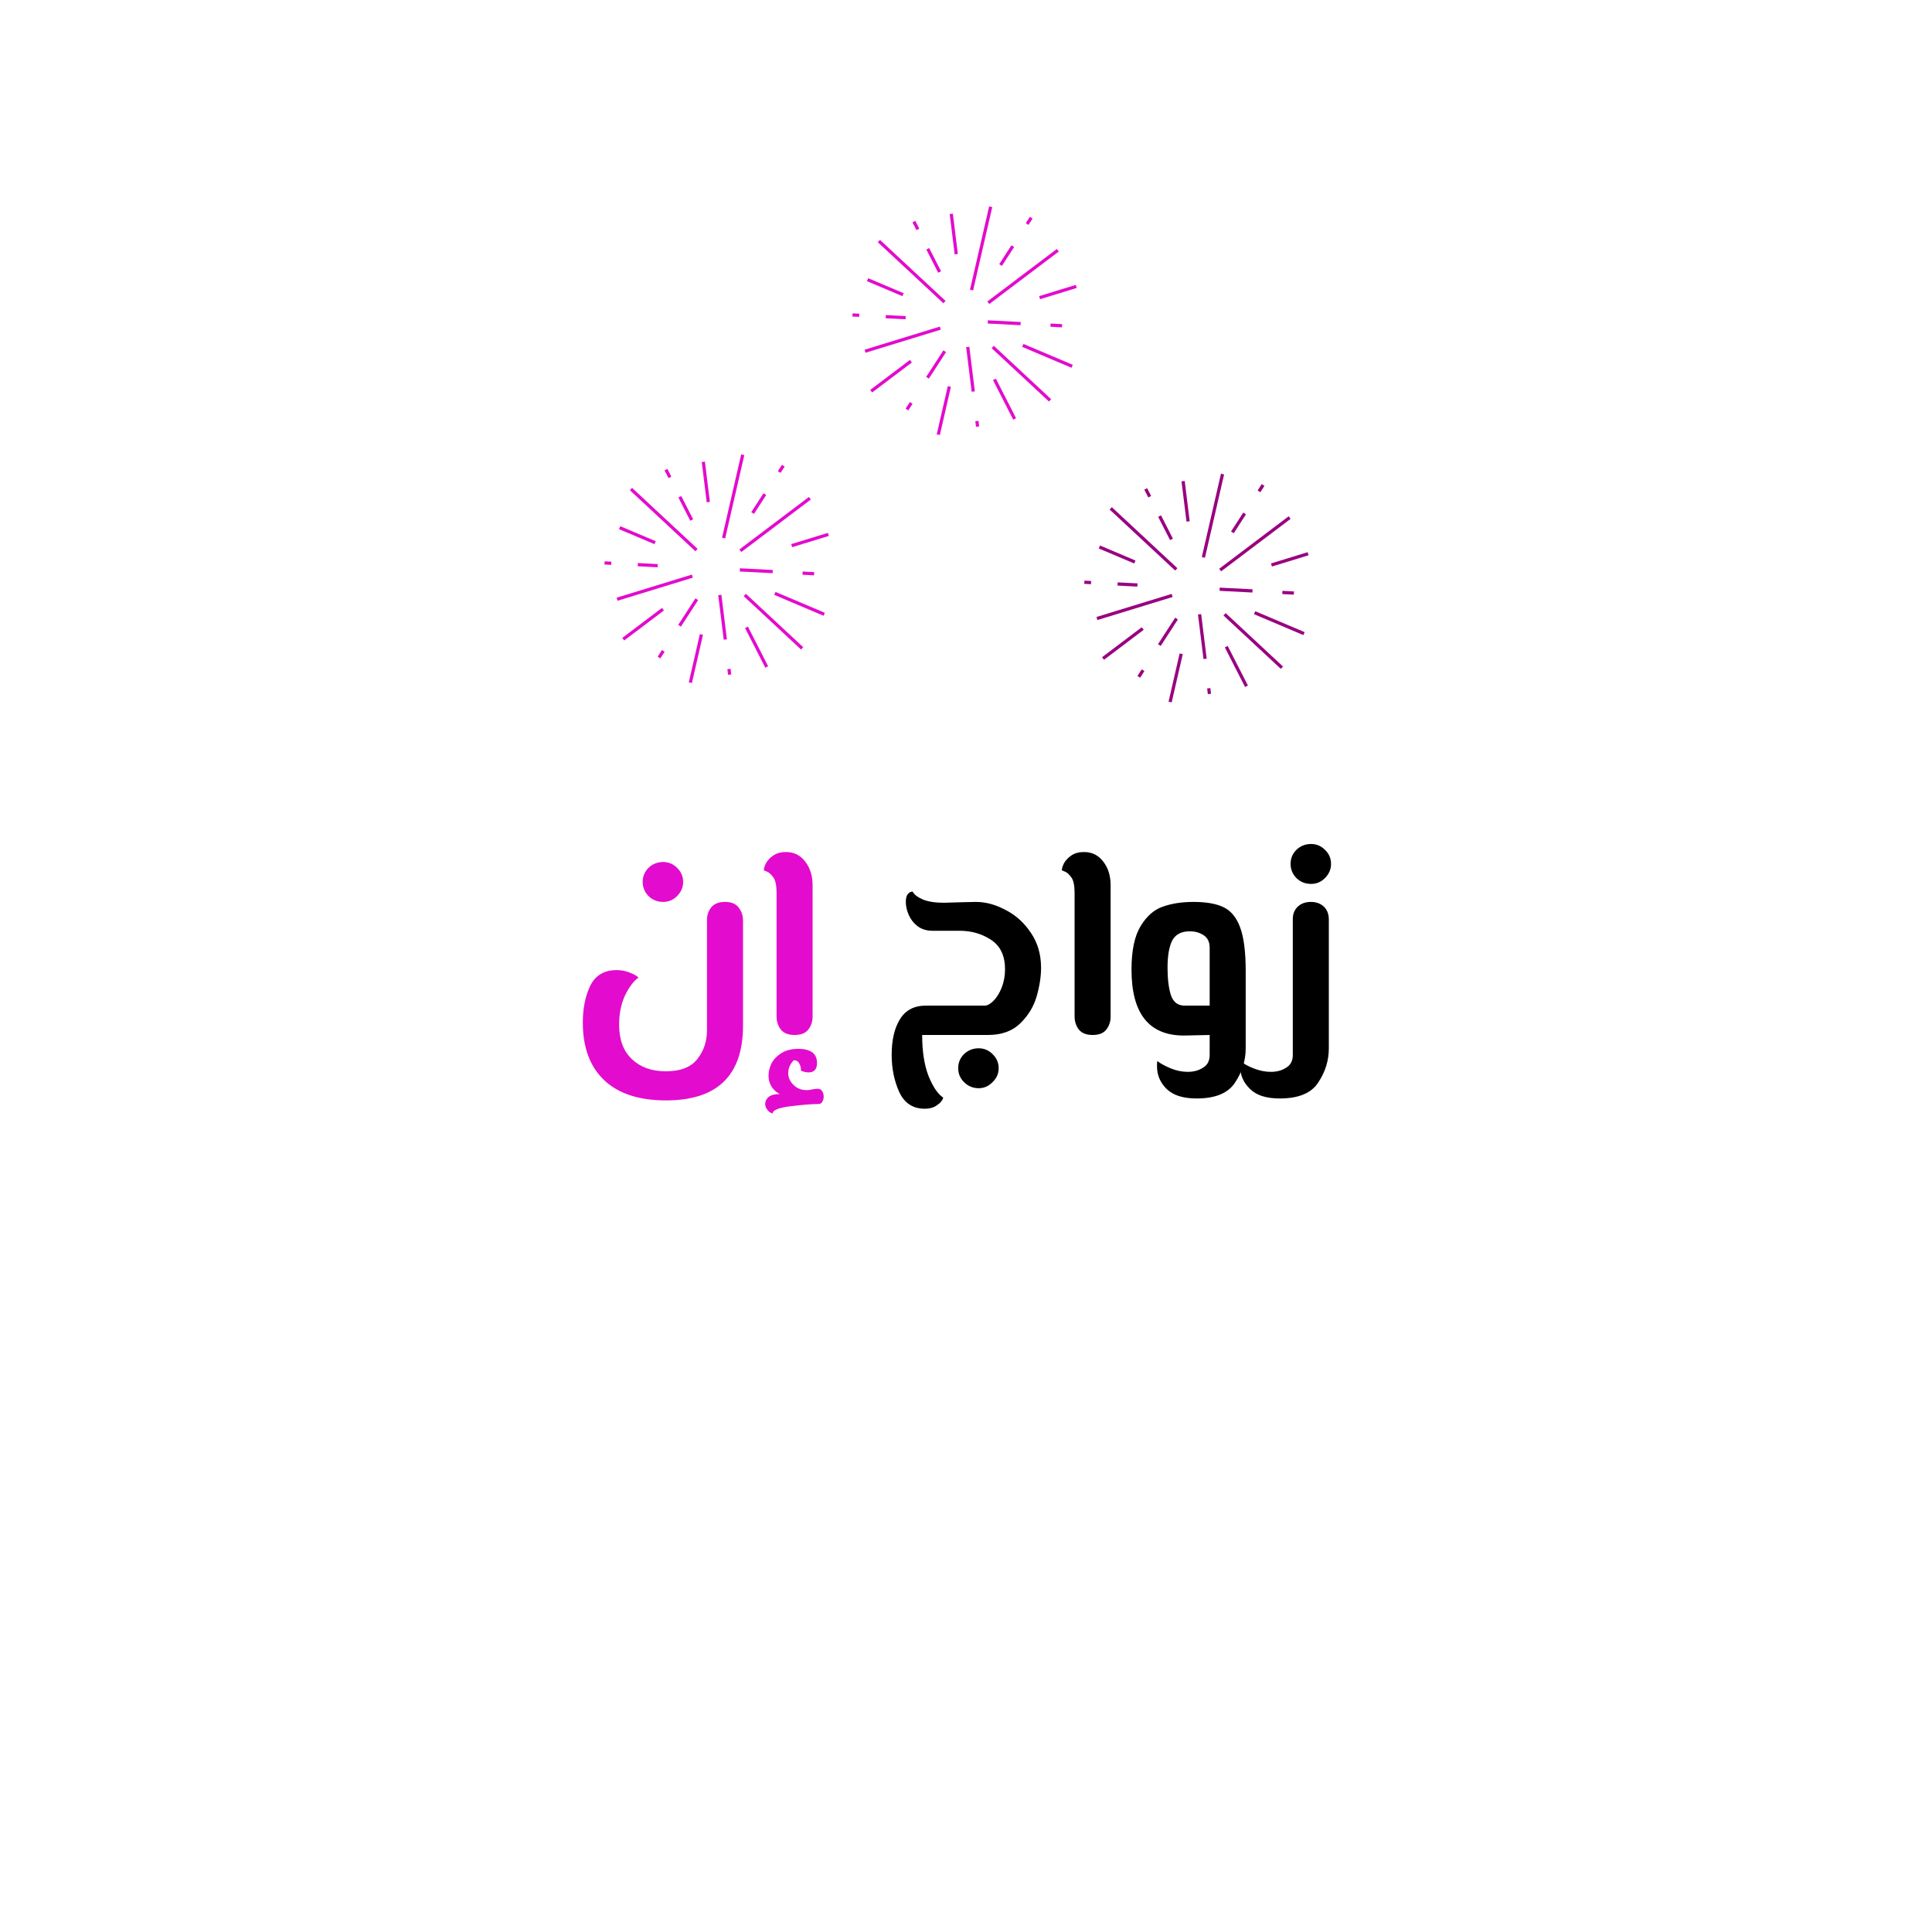
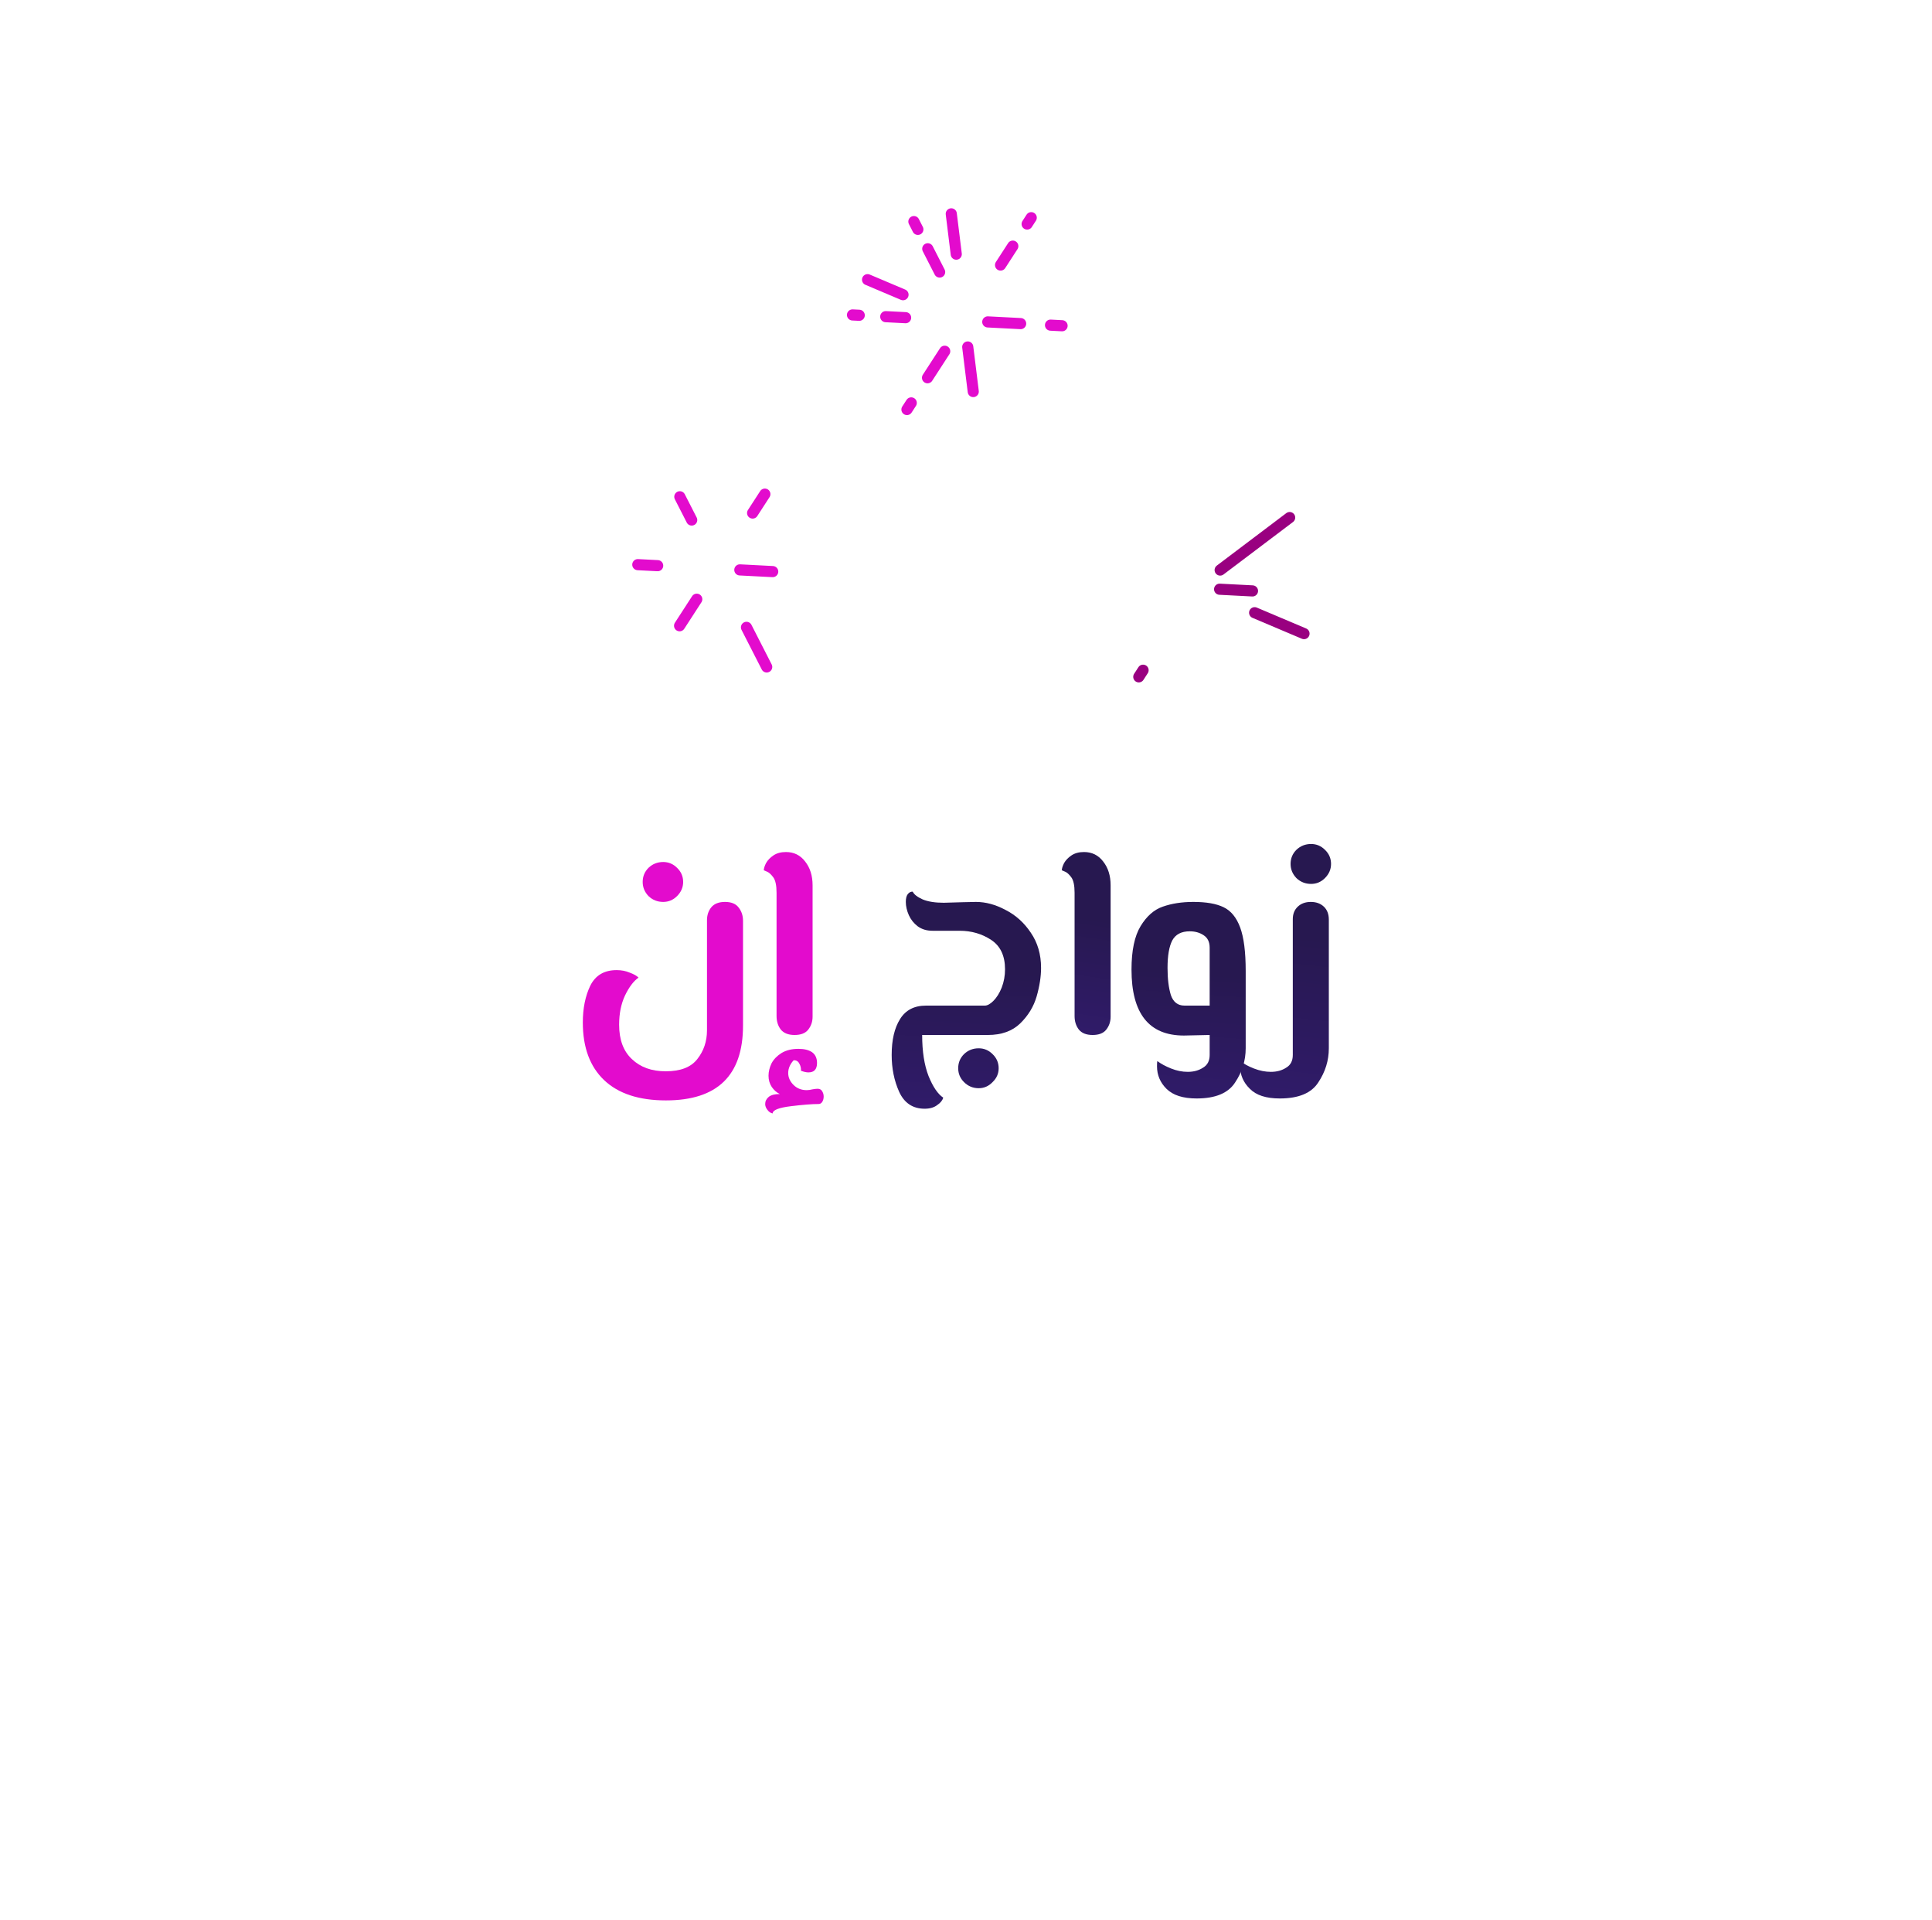
<svg xmlns="http://www.w3.org/2000/svg" width="600" height="596" viewBox="0 0 600 596" fill="none">
-   <path d="M397.445 341.074C393.199 341.074 390.1 340.07 388.149 338.062C386.141 336.111 385.137 333.787 385.137 331.09C385.137 330.344 385.165 329.799 385.223 329.454C386.256 330.315 387.662 331.09 389.44 331.778C391.219 332.467 392.969 332.811 394.691 332.811C396.527 332.811 398.105 332.381 399.425 331.52C400.802 330.717 401.491 329.397 401.491 327.561V285.385C401.491 283.778 402.007 282.487 403.04 281.511C404.073 280.536 405.421 280.048 407.086 280.048C408.75 280.048 410.098 280.536 411.131 281.511C412.164 282.487 412.68 283.835 412.68 285.557V325.495C412.68 329.282 411.59 332.811 409.41 336.082C407.286 339.41 403.298 341.074 397.445 341.074ZM407.172 274.453C405.393 274.453 403.872 273.851 402.61 272.646C401.405 271.383 400.802 269.92 400.802 268.256C400.802 266.534 401.405 265.071 402.61 263.866C403.872 262.661 405.393 262.059 407.172 262.059C408.836 262.059 410.27 262.661 411.475 263.866C412.738 265.071 413.369 266.534 413.369 268.256C413.369 269.92 412.738 271.383 411.475 272.646C410.27 273.851 408.836 274.453 407.172 274.453Z" fill="url(#paint0_linear_7107_4880)" />
-   <path d="M370.594 280.047C374.611 280.047 377.738 280.592 379.976 281.682C382.271 282.773 383.993 284.867 385.14 287.966C386.288 291.064 386.862 295.569 386.862 301.479V325.494C386.862 329.281 385.772 332.81 383.591 336.081C381.468 339.409 377.48 341.073 371.627 341.073C367.38 341.073 364.253 340.069 362.245 338.061C360.294 336.11 359.318 333.786 359.318 331.089C359.318 330.343 359.347 329.798 359.404 329.453C360.552 330.314 361.986 331.089 363.708 331.777C365.429 332.466 367.151 332.81 368.872 332.81C370.709 332.81 372.287 332.38 373.606 331.519C374.984 330.716 375.672 329.396 375.672 327.56V321.362L367.667 321.534C356.822 321.534 351.399 314.706 351.399 301.049C351.399 295.138 352.346 290.634 354.24 287.535C356.133 284.437 358.429 282.428 361.126 281.51C363.88 280.535 367.036 280.047 370.594 280.047ZM362.589 300.532C362.589 303.918 362.933 306.73 363.622 308.968C364.368 311.148 365.774 312.238 367.839 312.238H375.672V294.249C375.672 292.47 375.041 291.179 373.779 290.376C372.574 289.572 371.139 289.171 369.475 289.171C366.893 289.171 365.085 290.118 364.052 292.011C363.077 293.905 362.589 296.745 362.589 300.532Z" fill="url(#paint1_linear_7107_4880)" />
-   <path d="M339.317 321.363C337.366 321.363 335.931 320.79 335.013 319.642C334.152 318.494 333.722 317.117 333.722 315.51V277.208C333.722 274.912 333.378 273.306 332.689 272.387C332.001 271.469 331.369 270.895 330.796 270.666C330.222 270.436 329.877 270.293 329.763 270.236C329.763 269.662 329.992 268.916 330.451 267.998C330.968 267.08 331.742 266.276 332.775 265.588C333.808 264.899 335.099 264.555 336.649 264.555C339.116 264.555 341.096 265.53 342.588 267.481C344.137 269.432 344.912 271.9 344.912 274.884V315.682C344.912 317.232 344.453 318.58 343.534 319.728C342.674 320.818 341.268 321.363 339.317 321.363Z" fill="url(#paint2_linear_7107_4880)" />
-   <path d="M303.084 280.048C306.126 280.048 309.196 280.88 312.294 282.544C315.45 284.151 318.061 286.504 320.127 289.602C322.25 292.701 323.312 296.345 323.312 300.534C323.312 303.231 322.853 306.186 321.935 309.399C321.016 312.555 319.324 315.338 316.856 317.748C314.389 320.158 311.032 321.363 306.786 321.363H286.386C286.386 326.47 287.046 330.717 288.366 334.102C289.743 337.488 291.264 339.726 292.928 340.816C292.698 341.677 292.067 342.451 291.034 343.14C290.059 343.886 288.767 344.259 287.161 344.259C283.488 344.259 280.849 342.509 279.242 339.009C277.693 335.566 276.918 331.75 276.918 327.561C276.918 322.913 277.779 319.212 279.5 316.457C281.222 313.645 283.919 312.24 287.591 312.24H305.839C306.642 312.24 307.532 311.752 308.507 310.776C309.54 309.743 310.401 308.366 311.089 306.645C311.778 304.866 312.122 302.972 312.122 300.964C312.122 296.775 310.688 293.734 307.818 291.84C304.949 289.947 301.679 289 298.006 289H289.571C287.792 289 286.271 288.541 285.009 287.623C283.804 286.704 282.886 285.557 282.255 284.18C281.623 282.745 281.308 281.368 281.308 280.048C281.308 278.958 281.509 278.154 281.91 277.638C282.369 277.064 282.886 276.806 283.46 276.863C283.861 277.724 284.894 278.527 286.558 279.273C288.222 279.962 290.403 280.306 293.1 280.306L299.039 280.134L303.084 280.048ZM303.945 337.89C302.166 337.89 300.646 337.258 299.383 335.996C298.178 334.791 297.576 333.356 297.576 331.692C297.576 329.971 298.178 328.508 299.383 327.303C300.646 326.097 302.166 325.495 303.945 325.495C305.609 325.495 307.044 326.097 308.249 327.303C309.511 328.508 310.142 329.971 310.142 331.692C310.142 333.356 309.511 334.791 308.249 335.996C307.044 337.258 305.609 337.89 303.945 337.89Z" fill="url(#paint3_linear_7107_4880)" />
+   <path d="M397.445 341.074C393.199 341.074 390.1 340.07 388.149 338.062C386.141 336.111 385.137 333.787 385.137 331.09C385.137 330.344 385.165 329.799 385.223 329.454C386.256 330.315 387.662 331.09 389.44 331.778C391.219 332.467 392.969 332.811 394.691 332.811C396.527 332.811 398.105 332.381 399.425 331.52C400.802 330.717 401.491 329.397 401.491 327.561V285.385C401.491 283.778 402.007 282.487 403.04 281.511C404.073 280.536 405.421 280.048 407.086 280.048C408.75 280.048 410.098 280.536 411.131 281.511C412.164 282.487 412.68 283.835 412.68 285.557V325.495C412.68 329.282 411.59 332.811 409.41 336.082C407.286 339.41 403.298 341.074 397.445 341.074ZM407.172 274.453C405.393 274.453 403.872 273.851 402.61 272.646C401.405 271.383 400.802 269.92 400.802 268.256C400.802 266.534 401.405 265.071 402.61 263.866C403.872 262.661 405.393 262.059 407.172 262.059C408.836 262.059 410.27 262.661 411.475 263.866C412.738 265.071 413.369 266.534 413.369 268.256C413.369 269.92 412.738 271.383 411.475 272.646C410.27 273.851 408.836 274.453 407.172 274.453Z" fill="url(#paint0_linear_7104_9554)" />
+   <path d="M370.594 280.047C374.611 280.047 377.738 280.592 379.976 281.682C382.271 282.773 383.993 284.867 385.14 287.966C386.288 291.064 386.862 295.569 386.862 301.479V325.494C386.862 329.281 385.772 332.81 383.591 336.081C381.468 339.409 377.48 341.073 371.627 341.073C367.38 341.073 364.253 340.069 362.245 338.061C360.294 336.11 359.318 333.786 359.318 331.089C359.318 330.343 359.347 329.798 359.404 329.453C360.552 330.314 361.986 331.089 363.708 331.777C365.429 332.466 367.151 332.81 368.872 332.81C370.709 332.81 372.287 332.38 373.606 331.519C374.984 330.716 375.672 329.396 375.672 327.56V321.362L367.667 321.534C356.822 321.534 351.399 314.706 351.399 301.049C351.399 295.138 352.346 290.634 354.24 287.535C356.133 284.437 358.429 282.428 361.126 281.51C363.88 280.535 367.036 280.047 370.594 280.047ZM362.589 300.532C362.589 303.918 362.933 306.73 363.622 308.968C364.368 311.148 365.774 312.238 367.839 312.238H375.672V294.249C375.672 292.47 375.041 291.179 373.779 290.376C372.574 289.572 371.139 289.171 369.475 289.171C366.893 289.171 365.085 290.118 364.052 292.011C363.077 293.905 362.589 296.745 362.589 300.532Z" fill="url(#paint1_linear_7104_9554)" />
+   <path d="M339.317 321.363C337.366 321.363 335.931 320.79 335.013 319.642C334.152 318.494 333.722 317.117 333.722 315.51V277.208C333.722 274.912 333.378 273.306 332.689 272.387C332.001 271.469 331.369 270.895 330.796 270.666C330.222 270.436 329.877 270.293 329.763 270.236C329.763 269.662 329.992 268.916 330.451 267.998C330.968 267.08 331.742 266.276 332.775 265.588C333.808 264.899 335.099 264.555 336.649 264.555C339.116 264.555 341.096 265.53 342.588 267.481C344.137 269.432 344.912 271.9 344.912 274.884V315.682C344.912 317.232 344.453 318.58 343.534 319.728C342.674 320.818 341.268 321.363 339.317 321.363Z" fill="url(#paint2_linear_7104_9554)" />
+   <path d="M303.084 280.048C306.126 280.048 309.196 280.88 312.294 282.544C315.45 284.151 318.061 286.504 320.127 289.602C322.25 292.701 323.312 296.345 323.312 300.534C323.312 303.231 322.853 306.186 321.935 309.399C321.016 312.555 319.324 315.338 316.856 317.748C314.389 320.158 311.032 321.363 306.786 321.363H286.386C286.386 326.47 287.046 330.717 288.366 334.102C289.743 337.488 291.264 339.726 292.928 340.816C292.698 341.677 292.067 342.451 291.034 343.14C290.059 343.886 288.767 344.259 287.161 344.259C283.488 344.259 280.849 342.509 279.242 339.009C277.693 335.566 276.918 331.75 276.918 327.561C276.918 322.913 277.779 319.212 279.5 316.457C281.222 313.645 283.919 312.24 287.591 312.24H305.839C306.642 312.24 307.532 311.752 308.507 310.776C309.54 309.743 310.401 308.366 311.089 306.645C311.778 304.866 312.122 302.972 312.122 300.964C312.122 296.775 310.688 293.734 307.818 291.84C304.949 289.947 301.679 289 298.006 289H289.571C287.792 289 286.271 288.541 285.009 287.623C283.804 286.704 282.886 285.557 282.255 284.18C281.623 282.745 281.308 281.368 281.308 280.048C281.308 278.958 281.509 278.154 281.91 277.638C282.369 277.064 282.886 276.806 283.46 276.863C283.861 277.724 284.894 278.527 286.558 279.273C288.222 279.962 290.403 280.306 293.1 280.306L299.039 280.134L303.084 280.048ZM303.945 337.89C302.166 337.89 300.646 337.258 299.383 335.996C298.178 334.791 297.576 333.356 297.576 331.692C297.576 329.971 298.178 328.508 299.383 327.303C300.646 326.097 302.166 325.495 303.945 325.495C305.609 325.495 307.044 326.097 308.249 327.303C309.511 328.508 310.142 329.971 310.142 331.692C310.142 333.356 309.511 334.791 308.249 335.996C307.044 337.258 305.609 337.89 303.945 337.89Z" fill="url(#paint3_linear_7104_9554)" />
  <path d="M246.761 321.363C244.81 321.363 243.376 320.79 242.458 319.642C241.597 318.494 241.166 317.117 241.166 315.51V277.208C241.166 274.912 240.822 273.306 240.134 272.387C239.445 271.469 238.814 270.895 238.24 270.666C237.666 270.436 237.322 270.293 237.207 270.236C237.207 269.662 237.437 268.916 237.896 267.998C238.412 267.08 239.187 266.276 240.22 265.588C241.253 264.899 242.544 264.555 244.093 264.555C246.56 264.555 248.54 265.53 250.032 267.481C251.581 269.432 252.356 271.9 252.356 274.884V315.682C252.356 317.232 251.897 318.58 250.979 319.728C250.118 320.818 248.712 321.363 246.761 321.363ZM239.961 345.722C239.33 345.607 238.785 345.234 238.326 344.603C237.867 344.029 237.637 343.427 237.637 342.796C237.637 341.935 238.01 341.189 238.756 340.558C239.502 339.984 240.65 339.697 242.199 339.697C241.281 339.295 240.449 338.578 239.703 337.545C239.015 336.512 238.67 335.336 238.67 334.016C238.67 332.754 238.986 331.463 239.617 330.143C240.306 328.88 241.339 327.819 242.716 326.958C244.15 326.097 245.9 325.667 247.966 325.667C249.745 325.667 251.151 326.011 252.184 326.7C253.217 327.446 253.733 328.565 253.733 330.057C253.733 332.008 252.844 332.983 251.065 332.983C250.434 332.983 249.659 332.811 248.741 332.467C248.798 331.664 248.626 330.918 248.224 330.229C247.88 329.54 247.306 329.196 246.503 329.196C246.044 329.655 245.642 330.229 245.298 330.918C244.954 331.664 244.782 332.409 244.782 333.155C244.782 334.533 245.327 335.766 246.417 336.857C247.507 337.947 248.884 338.492 250.548 338.492C251.065 338.492 251.667 338.406 252.356 338.234C253.045 338.119 253.561 338.062 253.905 338.062C254.537 338.062 254.996 338.291 255.283 338.75C255.627 339.267 255.799 339.841 255.799 340.472C255.799 341.103 255.656 341.648 255.369 342.107C255.082 342.566 254.709 342.796 254.25 342.796C252.184 342.796 249.286 343.025 245.556 343.484C241.826 343.943 239.961 344.689 239.961 345.722Z" fill="#E30BCD" />
  <path d="M206.822 341.676C198.444 341.676 192.046 339.581 187.628 335.392C183.209 331.203 181 325.236 181 317.489C181 313.071 181.775 309.255 183.324 306.041C184.931 302.828 187.656 301.221 191.501 301.221C192.993 301.221 194.341 301.479 195.546 301.996C196.809 302.455 197.727 302.971 198.301 303.545C196.751 304.635 195.346 306.5 194.083 309.14C192.878 311.722 192.276 314.735 192.276 318.178C192.276 322.826 193.595 326.383 196.235 328.851C198.875 331.376 202.375 332.638 206.736 332.638C211.327 332.638 214.597 331.376 216.548 328.851C218.557 326.326 219.561 323.342 219.561 319.899V285.728C219.561 284.179 219.991 282.859 220.852 281.768C221.77 280.621 223.205 280.047 225.156 280.047C227.107 280.047 228.513 280.621 229.373 281.768C230.292 282.916 230.751 284.293 230.751 285.9V318.436C230.751 333.929 222.774 341.676 206.822 341.676ZM205.961 280.047C204.183 280.047 202.662 279.444 201.399 278.239C200.194 276.977 199.592 275.514 199.592 273.85C199.592 272.128 200.194 270.665 201.399 269.46C202.662 268.255 204.183 267.652 205.961 267.652C207.625 267.652 209.06 268.255 210.265 269.46C211.527 270.665 212.159 272.128 212.159 273.85C212.159 275.514 211.527 276.977 210.265 278.239C209.06 279.444 207.625 280.047 205.961 280.047Z" fill="#E30BCD" />
-   <path d="M367.428 149.395L368.974 161.91" stroke="#990080" strokeWidth="3.458" strokeLinecap="round" strokeLinejoin="round" />
-   <path d="M380.828 200.789L387.108 213.087" stroke="#990080" strokeWidth="3.458" strokeLinecap="round" strokeLinejoin="round" />
-   <path d="M380.301 190.742L398.111 207.318" stroke="#990080" strokeWidth="3.458" strokeLinecap="round" strokeLinejoin="round" />
-   <path d="M372.541 190.734L374.253 204.578" stroke="#990080" strokeWidth="3.458" strokeLinecap="round" strokeLinejoin="round" />
-   <path d="M375.385 213.715L375.603 215.472" stroke="#990080" strokeWidth="3.458" strokeLinecap="round" strokeLinejoin="round" />
-   <path d="M360.125 160.246L363.815 167.467" stroke="#990080" strokeWidth="3.458" strokeLinecap="round" strokeLinejoin="round" />
-   <path d="M355.816 151.809L357.051 154.226" stroke="#990080" strokeWidth="3.458" strokeLinecap="round" strokeLinejoin="round" />
-   <path d="M344.947 157.844L365.31 176.795" stroke="#990080" strokeWidth="3.458" strokeLinecap="round" strokeLinejoin="round" />
-   <path d="M341.43 169.84L352.441 174.502" stroke="#990080" strokeWidth="3.458" strokeLinecap="round" strokeLinejoin="round" />
-   <path d="M347.076 181.324L353.246 181.642" stroke="#990080" strokeWidth="3.458" strokeLinecap="round" strokeLinejoin="round" />
-   <path d="M336.754 180.789L338.843 180.896" stroke="#990080" strokeWidth="3.458" strokeLinecap="round" strokeLinejoin="round" />
-   <path d="M340.658 192.052L364.023 184.883" stroke="#990080" strokeWidth="3.458" strokeLinecap="round" strokeLinejoin="round" />
-   <path d="M342.551 204.466L354.887 195.152" stroke="#990080" strokeWidth="3.458" strokeLinecap="round" strokeLinejoin="round" />
-   <path d="M360.051 200.293L365.387 192.059" stroke="#990080" strokeWidth="3.458" strokeLinecap="round" strokeLinejoin="round" />
-   <path d="M353.662 210.159L354.994 208.102" stroke="#990080" strokeWidth="3.458" strokeLinecap="round" strokeLinejoin="round" />
-   <path d="M363.395 217.972L366.832 203.004" stroke="#990080" strokeWidth="3.458" strokeLinecap="round" strokeLinejoin="round" />
-   <path d="M389.637 190.246L404.971 196.737" stroke="#990080" strokeWidth="3.458" strokeLinecap="round" strokeLinejoin="round" />
-   <path d="M378.762 182.953L388.971 183.479" stroke="#990080" strokeWidth="3.458" strokeLinecap="round" strokeLinejoin="round" />
-   <path d="M398.248 183.957L401.838 184.144" stroke="#990080" strokeWidth="3.458" strokeLinecap="round" strokeLinejoin="round" />
-   <path d="M394.857 175.427L406.246 171.934" stroke="#990080" strokeWidth="3.458" strokeLinecap="round" strokeLinejoin="round" />
-   <path d="M378.93 176.999L400.513 160.703" stroke="#990080" strokeWidth="3.458" strokeLinecap="round" strokeLinejoin="round" />
-   <path d="M382.732 165.295L386.533 159.426" stroke="#990080" strokeWidth="3.458" strokeLinecap="round" strokeLinejoin="round" />
-   <path d="M390.986 152.562L392.259 150.594" stroke="#990080" strokeWidth="3.458" strokeLinecap="round" strokeLinejoin="round" />
-   <path d="M373.723 173.067L379.668 147.195" stroke="#990080" strokeWidth="3.458" strokeLinecap="round" strokeLinejoin="round" />
-   <path d="M218.428 143.395L219.974 155.91" stroke="#E30BCD" strokeWidth="3.458" strokeLinecap="round" strokeLinejoin="round" />
-   <path d="M231.828 194.789L238.108 207.087" stroke="#E30BCD" strokeWidth="3.458" strokeLinecap="round" strokeLinejoin="round" />
-   <path d="M231.301 184.742L249.111 201.318" stroke="#E30BCD" strokeWidth="3.458" strokeLinecap="round" strokeLinejoin="round" />
-   <path d="M223.541 184.734L225.253 198.578" stroke="#E30BCD" strokeWidth="3.458" strokeLinecap="round" strokeLinejoin="round" />
-   <path d="M226.385 207.715L226.603 209.472" stroke="#E30BCD" strokeWidth="3.458" strokeLinecap="round" strokeLinejoin="round" />
-   <path d="M211.125 154.246L214.815 161.467" stroke="#E30BCD" strokeWidth="3.458" strokeLinecap="round" strokeLinejoin="round" />
-   <path d="M206.816 145.809L208.051 148.226" stroke="#E30BCD" strokeWidth="3.458" strokeLinecap="round" strokeLinejoin="round" />
-   <path d="M195.947 151.844L216.31 170.795" stroke="#E30BCD" strokeWidth="3.458" strokeLinecap="round" strokeLinejoin="round" />
-   <path d="M192.43 163.84L203.441 168.502" stroke="#E30BCD" strokeWidth="3.458" strokeLinecap="round" strokeLinejoin="round" />
-   <path d="M198.076 175.324L204.246 175.642" stroke="#E30BCD" strokeWidth="3.458" strokeLinecap="round" strokeLinejoin="round" />
-   <path d="M187.754 174.789L189.843 174.896" stroke="#E30BCD" strokeWidth="3.458" strokeLinecap="round" strokeLinejoin="round" />
-   <path d="M191.658 186.052L215.023 178.883" stroke="#E30BCD" strokeWidth="3.458" strokeLinecap="round" strokeLinejoin="round" />
-   <path d="M193.551 198.466L205.887 189.152" stroke="#E30BCD" strokeWidth="3.458" strokeLinecap="round" strokeLinejoin="round" />
-   <path d="M211.051 194.293L216.387 186.059" stroke="#E30BCD" strokeWidth="3.458" strokeLinecap="round" strokeLinejoin="round" />
-   <path d="M204.662 204.159L205.994 202.102" stroke="#E30BCD" strokeWidth="3.458" strokeLinecap="round" strokeLinejoin="round" />
-   <path d="M214.395 211.972L217.832 197.004" stroke="#E30BCD" strokeWidth="3.458" strokeLinecap="round" strokeLinejoin="round" />
-   <path d="M240.637 184.246L255.971 190.737" stroke="#E30BCD" strokeWidth="3.458" strokeLinecap="round" strokeLinejoin="round" />
-   <path d="M229.762 176.953L239.971 177.479" stroke="#E30BCD" strokeWidth="3.458" strokeLinecap="round" strokeLinejoin="round" />
-   <path d="M249.248 177.957L252.838 178.144" stroke="#E30BCD" strokeWidth="3.458" strokeLinecap="round" strokeLinejoin="round" />
-   <path d="M245.857 169.427L257.246 165.934" stroke="#E30BCD" strokeWidth="3.458" strokeLinecap="round" strokeLinejoin="round" />
-   <path d="M229.93 170.999L251.513 154.703" stroke="#E30BCD" strokeWidth="3.458" strokeLinecap="round" strokeLinejoin="round" />
-   <path d="M233.732 159.295L237.533 153.426" stroke="#E30BCD" strokeWidth="3.458" strokeLinecap="round" strokeLinejoin="round" />
-   <path d="M241.986 146.562L243.259 144.594" stroke="#E30BCD" strokeWidth="3.458" strokeLinecap="round" strokeLinejoin="round" />
-   <path d="M224.723 167.067L230.668 141.195" stroke="#E30BCD" strokeWidth="3.458" strokeLinecap="round" strokeLinejoin="round" />
-   <path d="M295.428 66.398L296.974 78.914" stroke="#E30BCD" strokeWidth="3.458" strokeLinecap="round" strokeLinejoin="round" />
-   <path d="M308.828 117.789L315.108 130.087" stroke="#E30BCD" strokeWidth="3.458" strokeLinecap="round" strokeLinejoin="round" />
-   <path d="M308.301 107.742L326.111 124.318" stroke="#E30BCD" strokeWidth="3.458" strokeLinecap="round" strokeLinejoin="round" />
-   <path d="M300.541 107.734L302.253 121.578" stroke="#E30BCD" strokeWidth="3.458" strokeLinecap="round" strokeLinejoin="round" />
-   <path d="M303.385 130.715L303.603 132.472" stroke="#E30BCD" strokeWidth="3.458" strokeLinecap="round" strokeLinejoin="round" />
-   <path d="M288.125 77.246L291.815 84.467" stroke="#E30BCD" strokeWidth="3.458" strokeLinecap="round" strokeLinejoin="round" />
-   <path d="M283.816 68.805L285.051 71.222" stroke="#E30BCD" strokeWidth="3.458" strokeLinecap="round" strokeLinejoin="round" />
-   <path d="M272.947 74.844L293.31 93.795" stroke="#E30BCD" strokeWidth="3.458" strokeLinecap="round" strokeLinejoin="round" />
-   <path d="M269.43 86.84L280.441 91.502" stroke="#E30BCD" strokeWidth="3.458" strokeLinecap="round" strokeLinejoin="round" />
-   <path d="M275.076 98.324L281.246 98.642" stroke="#E30BCD" strokeWidth="3.458" strokeLinecap="round" strokeLinejoin="round" />
-   <path d="M264.754 97.789L266.843 97.896" stroke="#E30BCD" strokeWidth="3.458" strokeLinecap="round" strokeLinejoin="round" />
-   <path d="M268.658 109.052L292.023 101.883" stroke="#E30BCD" strokeWidth="3.458" strokeLinecap="round" strokeLinejoin="round" />
-   <path d="M270.551 121.466L282.887 112.152" stroke="#E30BCD" strokeWidth="3.458" strokeLinecap="round" strokeLinejoin="round" />
-   <path d="M288.051 117.293L293.387 109.059" stroke="#E30BCD" strokeWidth="3.458" strokeLinecap="round" strokeLinejoin="round" />
-   <path d="M281.662 127.159L282.994 125.102" stroke="#E30BCD" strokeWidth="3.458" strokeLinecap="round" strokeLinejoin="round" />
-   <path d="M291.395 134.972L294.832 120.004" stroke="#E30BCD" strokeWidth="3.458" strokeLinecap="round" strokeLinejoin="round" />
-   <path d="M317.637 107.246L332.971 113.737" stroke="#E30BCD" strokeWidth="3.458" strokeLinecap="round" strokeLinejoin="round" />
-   <path d="M306.762 99.953L316.971 100.479" stroke="#E30BCD" strokeWidth="3.458" strokeLinecap="round" strokeLinejoin="round" />
-   <path d="M326.248 100.957L329.838 101.144" stroke="#E30BCD" strokeWidth="3.458" strokeLinecap="round" strokeLinejoin="round" />
-   <path d="M322.857 92.427L334.246 88.934" stroke="#E30BCD" strokeWidth="3.458" strokeLinecap="round" strokeLinejoin="round" />
-   <path d="M306.93 93.999L328.513 77.703" stroke="#E30BCD" strokeWidth="3.458" strokeLinecap="round" strokeLinejoin="round" />
-   <path d="M310.732 82.295L314.533 76.426" stroke="#E30BCD" strokeWidth="3.458" strokeLinecap="round" strokeLinejoin="round" />
-   <path d="M318.986 69.561L320.259 67.594" stroke="#E30BCD" strokeWidth="3.458" strokeLinecap="round" strokeLinejoin="round" />
-   <path d="M301.723 90.067L307.668 64.195" stroke="#E30BCD" strokeWidth="3.458" strokeLinecap="round" strokeLinejoin="round" />
+   <path d="M353.662 210.159L354.994 208.102" stroke="#990080" stroke-width="3.458" stroke-linecap="round" stroke-linejoin="round" />
+   <path d="M389.637 190.246L404.971 196.737" stroke="#990080" stroke-width="3.458" stroke-linecap="round" stroke-linejoin="round" />
+   <path d="M378.762 182.953L388.971 183.479" stroke="#990080" stroke-width="3.458" stroke-linecap="round" stroke-linejoin="round" />
+   <path d="M378.93 176.999L400.513 160.703" stroke="#990080" stroke-width="3.458" stroke-linecap="round" stroke-linejoin="round" />
+   <path d="M231.828 194.789L238.108 207.087" stroke="#E30BCD" stroke-width="3.458" stroke-linecap="round" stroke-linejoin="round" />
+   <path d="M211.125 154.246L214.815 161.467" stroke="#E30BCD" stroke-width="3.458" stroke-linecap="round" stroke-linejoin="round" />
+   <path d="M198.076 175.324L204.246 175.642" stroke="#E30BCD" stroke-width="3.458" stroke-linecap="round" stroke-linejoin="round" />
+   <path d="M211.051 194.293L216.387 186.059" stroke="#E30BCD" stroke-width="3.458" stroke-linecap="round" stroke-linejoin="round" />
+   <path d="M229.762 176.953L239.971 177.479" stroke="#E30BCD" stroke-width="3.458" stroke-linecap="round" stroke-linejoin="round" />
+   <path d="M233.732 159.295L237.533 153.426" stroke="#E30BCD" stroke-width="3.458" stroke-linecap="round" stroke-linejoin="round" />
+   <path d="M295.428 66.398L296.974 78.914" stroke="#E30BCD" stroke-width="3.458" stroke-linecap="round" stroke-linejoin="round" />
+   <path d="M300.541 107.734L302.253 121.578" stroke="#E30BCD" stroke-width="3.458" stroke-linecap="round" stroke-linejoin="round" />
+   <path d="M288.125 77.246L291.815 84.467" stroke="#E30BCD" stroke-width="3.458" stroke-linecap="round" stroke-linejoin="round" />
+   <path d="M283.816 68.805L285.051 71.222" stroke="#E30BCD" stroke-width="3.458" stroke-linecap="round" stroke-linejoin="round" />
+   <path d="M269.43 86.84L280.441 91.502" stroke="#E30BCD" stroke-width="3.458" stroke-linecap="round" stroke-linejoin="round" />
+   <path d="M275.076 98.324L281.246 98.642" stroke="#E30BCD" stroke-width="3.458" stroke-linecap="round" stroke-linejoin="round" />
+   <path d="M264.754 97.789L266.843 97.896" stroke="#E30BCD" stroke-width="3.458" stroke-linecap="round" stroke-linejoin="round" />
+   <path d="M288.051 117.293L293.387 109.059" stroke="#E30BCD" stroke-width="3.458" stroke-linecap="round" stroke-linejoin="round" />
+   <path d="M281.662 127.159L282.994 125.102" stroke="#E30BCD" stroke-width="3.458" stroke-linecap="round" stroke-linejoin="round" />
+   <path d="M306.762 99.953L316.971 100.479" stroke="#E30BCD" stroke-width="3.458" stroke-linecap="round" stroke-linejoin="round" />
+   <path d="M326.248 100.957L329.838 101.144" stroke="#E30BCD" stroke-width="3.458" stroke-linecap="round" stroke-linejoin="round" />
+   <path d="M310.732 82.295L314.533 76.426" stroke="#E30BCD" stroke-width="3.458" stroke-linecap="round" stroke-linejoin="round" />
+   <path d="M318.986 69.561L320.259 67.594" stroke="#E30BCD" stroke-width="3.458" stroke-linecap="round" stroke-linejoin="round" />
  <defs>
-     <linearGradient id="paint0_linear_7107_4880" x1="396.962" y1="290.191" x2="391.424" y2="339.993" gradientUnits="userSpaceOnUse">
-       <stop stopColor="#271850" />
-       <stop offset="1" stopColor="#301B69" />
+     <linearGradient id="paint0_linear_7104_9554" x1="396.962" y1="290.191" x2="391.424" y2="339.993" gradientUnits="userSpaceOnUse">
+       <stop stop-color="#271850" />
+       <stop offset="1" stop-color="#301B69" />
    </linearGradient>
-     <linearGradient id="paint1_linear_7107_4880" x1="366.253" y1="301.775" x2="363.603" y2="340.532" gradientUnits="userSpaceOnUse">
-       <stop stopColor="#271850" />
-       <stop offset="1" stopColor="#301B69" />
+     <linearGradient id="paint1_linear_7104_9554" x1="366.253" y1="301.775" x2="363.603" y2="340.532" gradientUnits="userSpaceOnUse">
+       <stop stop-color="#271850" />
+       <stop offset="1" stop-color="#301B69" />
    </linearGradient>
-     <linearGradient id="paint2_linear_7107_4880" x1="336.108" y1="284.781" x2="330.824" y2="320.241" gradientUnits="userSpaceOnUse">
-       <stop stopColor="#271850" />
-       <stop offset="1" stopColor="#301B69" />
+     <linearGradient id="paint2_linear_7104_9554" x1="336.108" y1="284.781" x2="330.824" y2="320.241" gradientUnits="userSpaceOnUse">
+       <stop stop-color="#271850" />
+       <stop offset="1" stop-color="#301B69" />
    </linearGradient>
-     <linearGradient id="paint3_linear_7107_4880" x1="296.351" y1="300.854" x2="293.876" y2="343.719" gradientUnits="userSpaceOnUse">
-       <stop stopColor="#271850" />
-       <stop offset="1" stopColor="#301B69" />
+     <linearGradient id="paint3_linear_7104_9554" x1="296.351" y1="300.854" x2="293.876" y2="343.719" gradientUnits="userSpaceOnUse">
+       <stop stop-color="#271850" />
+       <stop offset="1" stop-color="#301B69" />
    </linearGradient>
  </defs>
</svg>
